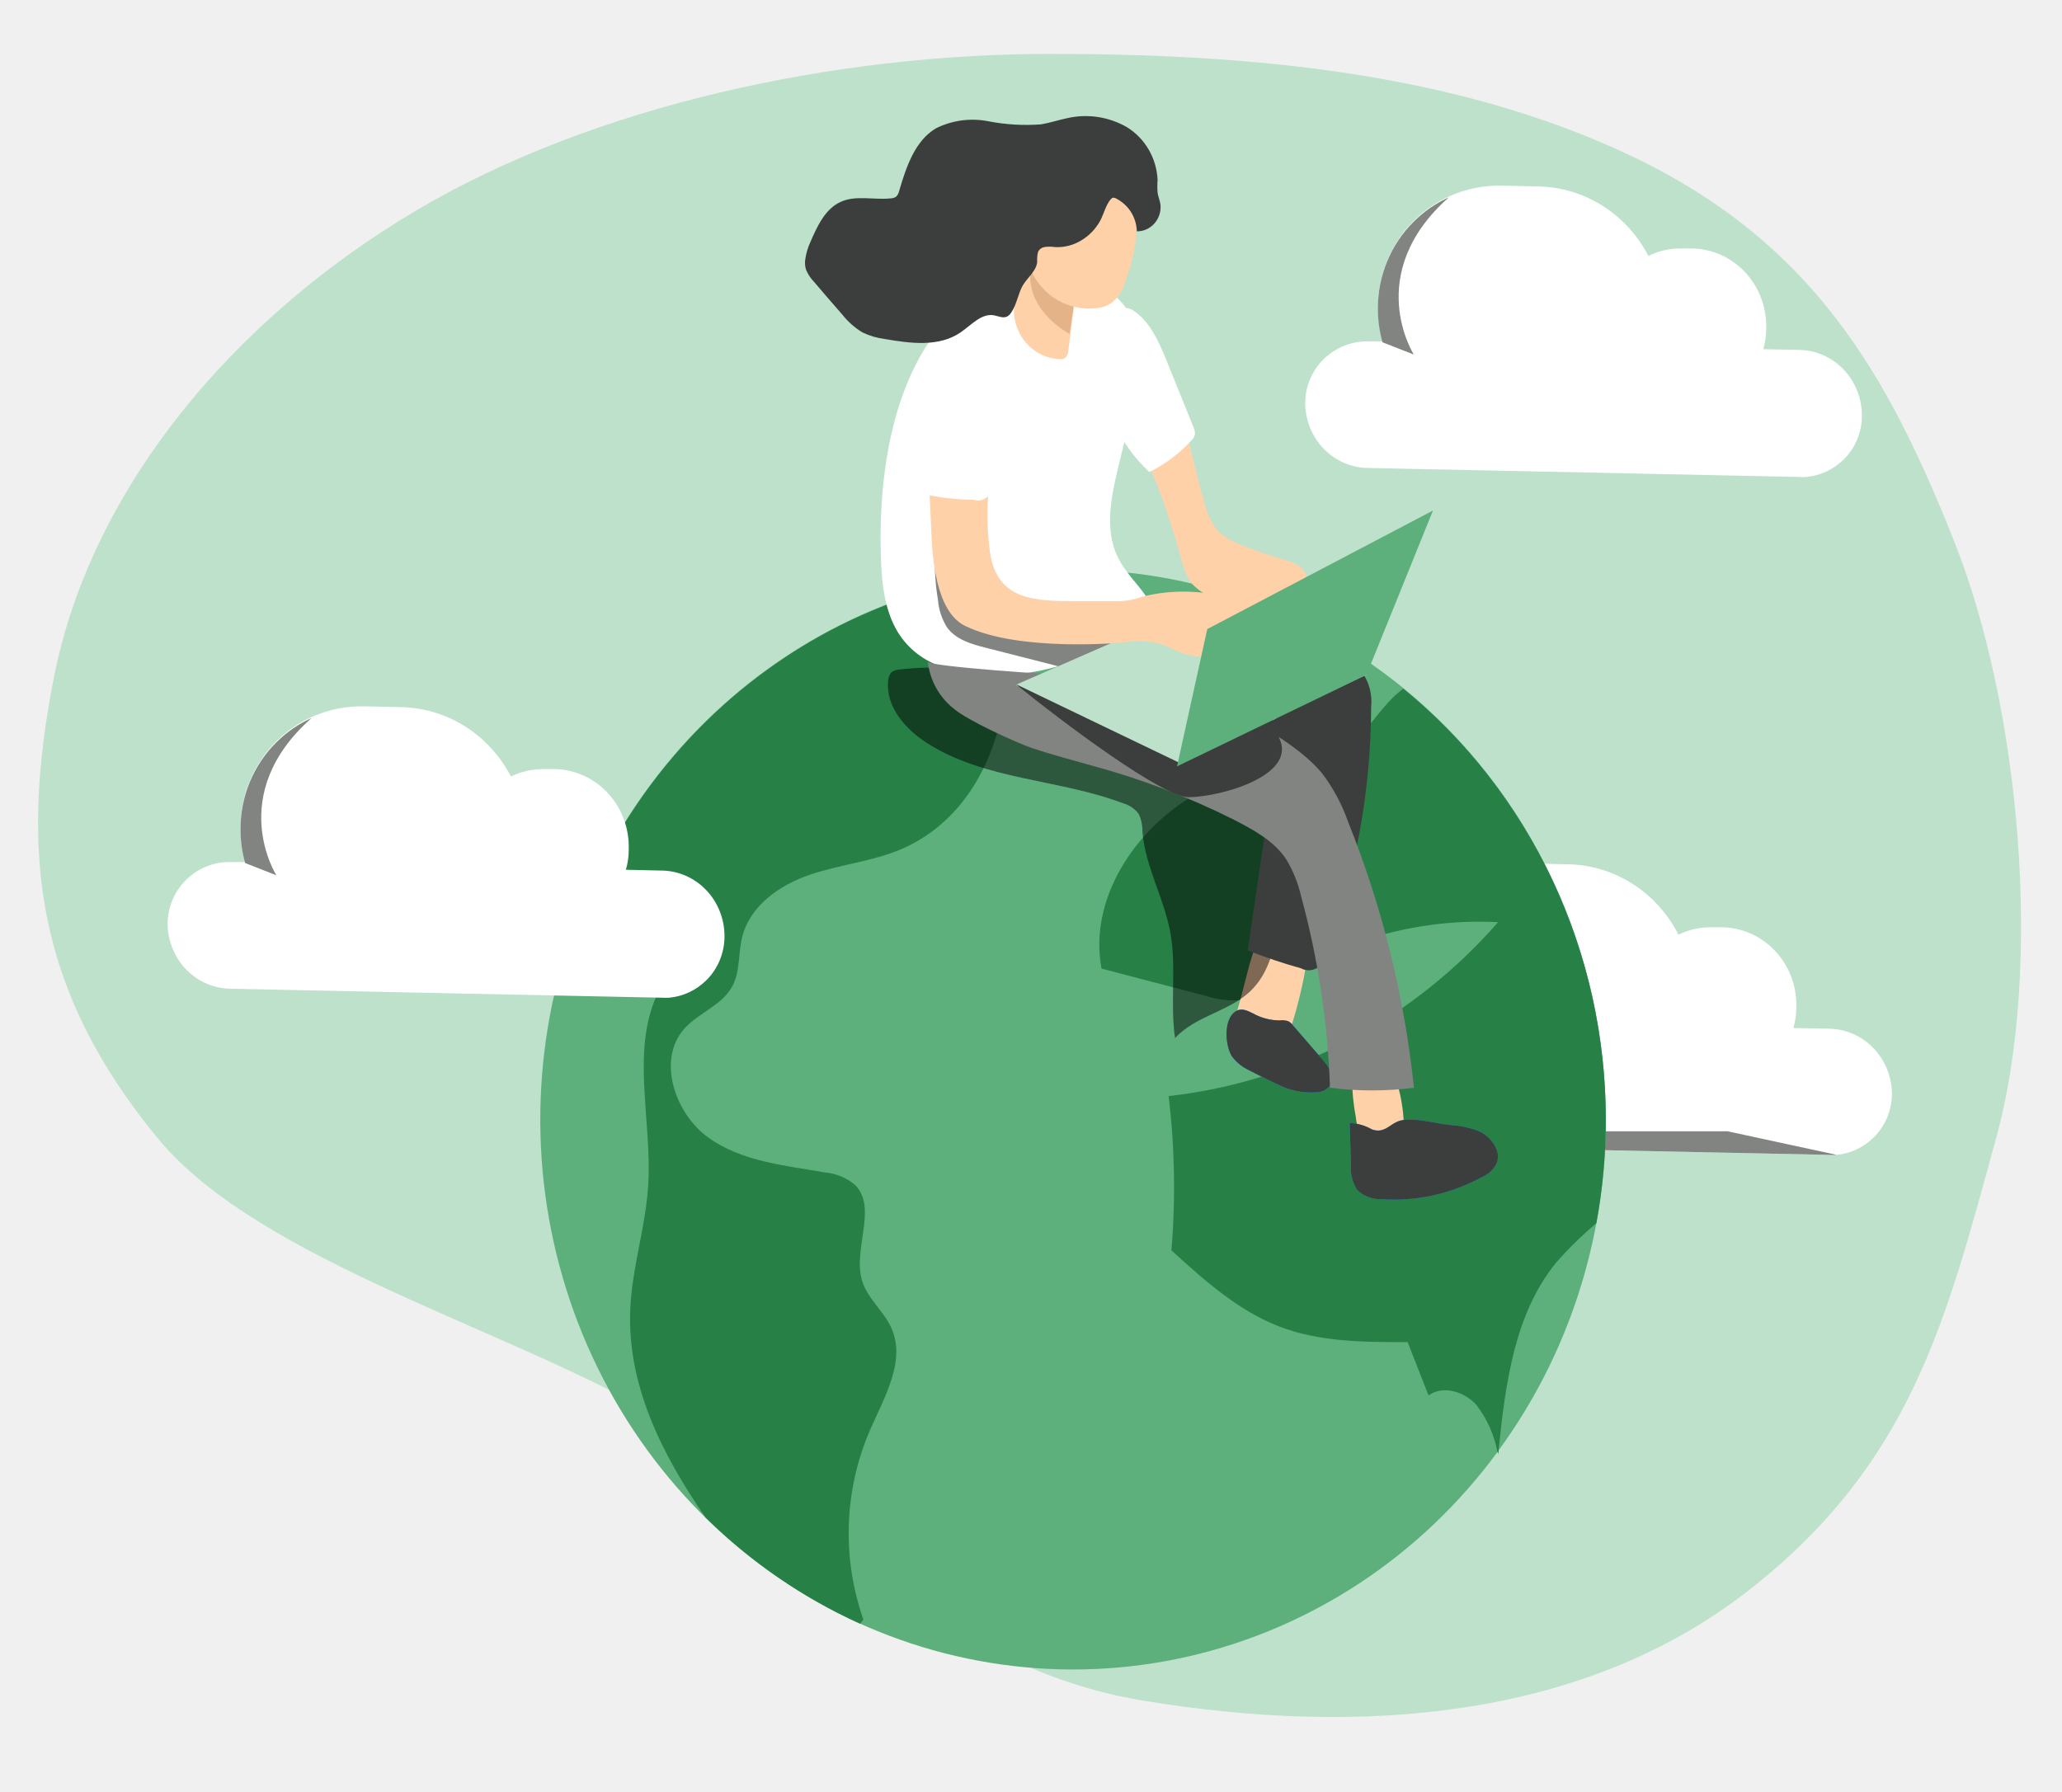
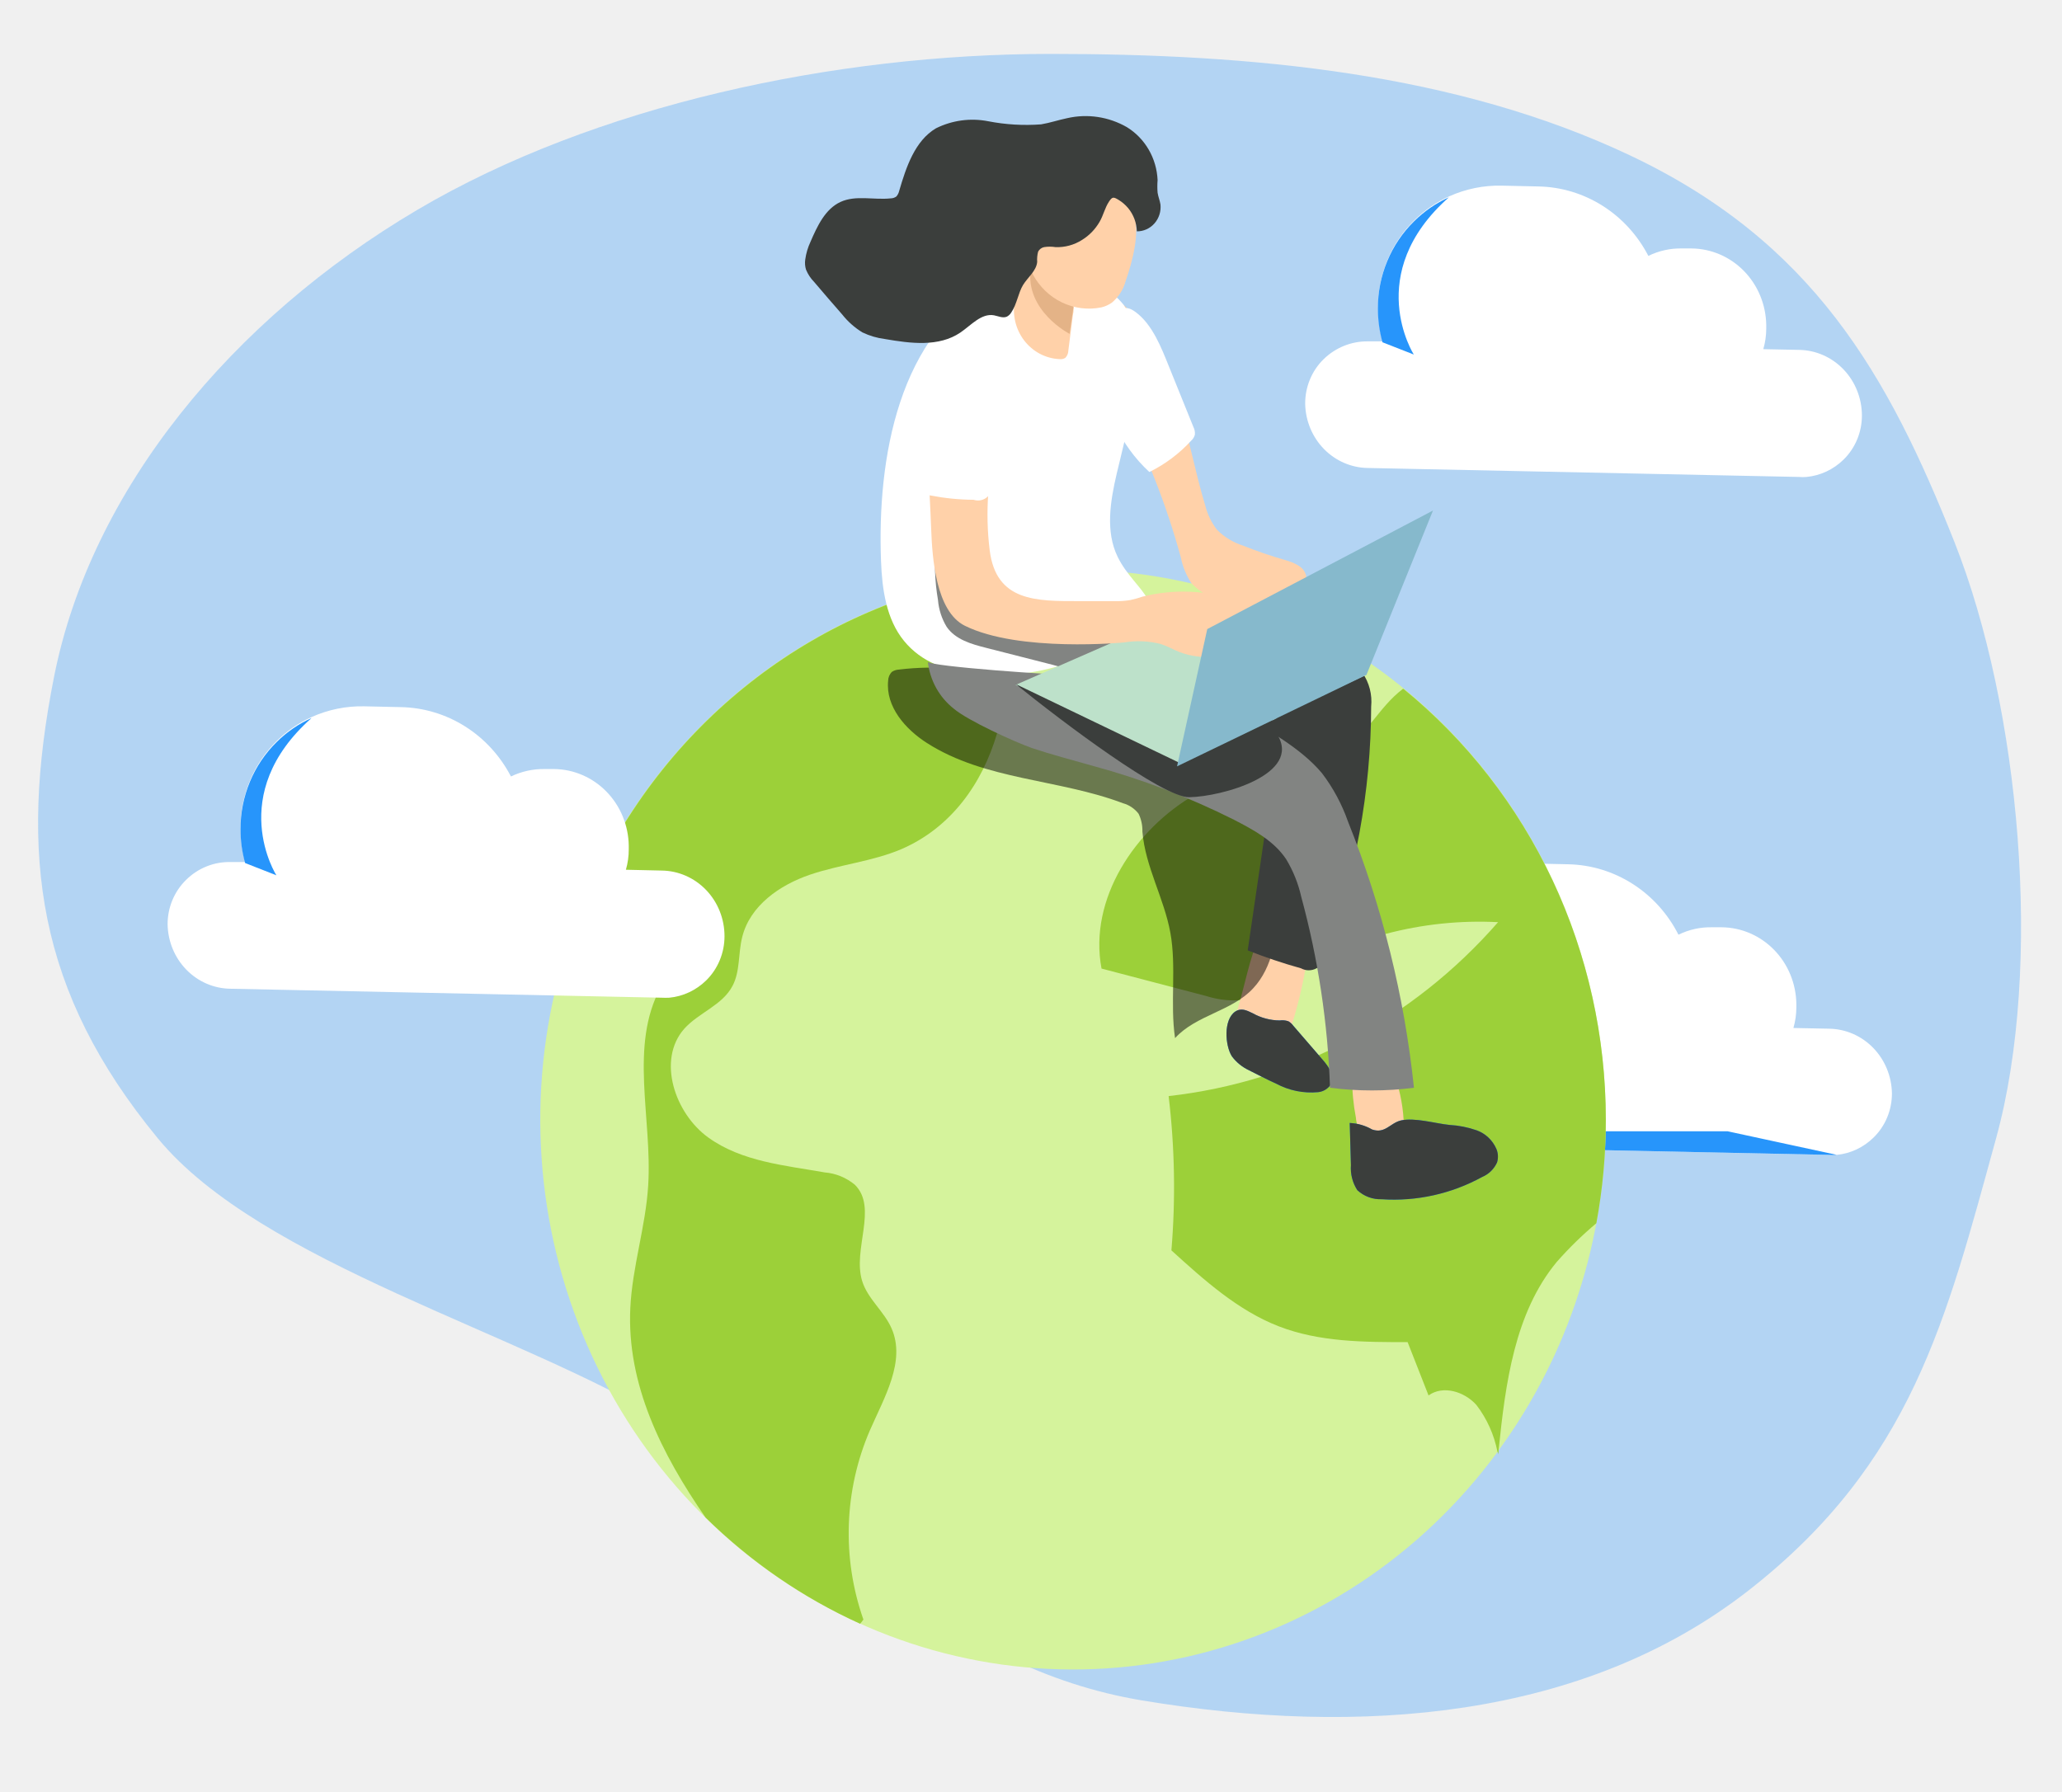
<svg xmlns="http://www.w3.org/2000/svg" width="504" height="438" viewBox="0 0 504 438" fill="none">
-   <path fill-rule="evenodd" clip-rule="evenodd" d="M279.195 415.701C230.973 407.7 202.876 372.268 163.52 347.892C127.905 325.832 63.783 308.888 38.575 278.277C9.083 242.465 4.576 208.99 13.223 165.385C22.277 119.733 56.649 78.095 101.926 51.344C145.422 25.645 204.159 13.193 256.715 13.179C306.047 13.166 355.793 17.82 398.408 37.983C443.051 59.106 461.422 91.435 477.7 132.478C493.751 172.949 499.463 236.223 487.889 278.277C475.692 322.594 467.321 357.561 427.515 388.705C387.117 420.313 332.444 424.537 279.195 415.701Z" fill="#BDE1CA" />
+   <path fill-rule="evenodd" clip-rule="evenodd" d="M279.195 415.701C230.973 407.7 202.876 372.268 163.52 347.892C127.905 325.832 63.783 308.888 38.575 278.277C9.083 242.465 4.576 208.99 13.223 165.385C22.277 119.733 56.649 78.095 101.926 51.344C145.422 25.645 204.159 13.193 256.715 13.179C306.047 13.166 355.793 17.82 398.408 37.983C443.051 59.106 461.422 91.435 477.7 132.478C493.751 172.949 499.463 236.223 487.889 278.277C475.692 322.594 467.321 357.561 427.515 388.705C387.117 420.313 332.444 424.537 279.195 415.701Z" fill="rgba(39, 149, 251, 0.3)" />
  <path d="M462.432 267.294C462.436 269.321 462.037 271.327 461.26 273.188C460.483 275.05 459.343 276.726 457.913 278.115C455.463 280.517 452.302 281.999 448.937 282.32C448.309 282.375 447.677 282.375 447.049 282.32L341.655 280.13C337.614 280.085 333.75 278.414 330.885 275.472C328.02 272.531 326.379 268.552 326.313 264.381C326.306 262.354 326.699 260.347 327.469 258.483C328.239 256.619 329.369 254.936 330.791 253.538C333.717 250.667 337.617 249.094 341.655 249.157H345.241C344.499 246.471 344.121 243.693 344.116 240.9C344.11 236.908 344.894 232.956 346.419 229.288C347.944 225.619 350.178 222.311 352.985 219.565C355.463 217.12 358.335 215.14 361.473 213.717C365.539 211.888 369.94 210.991 374.374 211.088L383.328 211.285C388.899 211.403 394.337 213.062 399.073 216.091C403.81 219.12 407.672 223.406 410.255 228.502C412.837 227.234 415.672 226.611 418.53 226.684H420.843C425.64 226.735 430.229 228.715 433.633 232.205C437.037 235.694 438.988 240.417 439.07 245.368V246.266C439.069 247.973 438.826 249.67 438.349 251.304L447.07 251.479C451.12 251.536 454.989 253.219 457.857 256.171C460.725 259.124 462.366 263.113 462.432 267.294Z" fill="white" />
-   <path d="M448.937 282.321C448.309 282.376 447.677 282.376 447.049 282.321L341.655 280.13C337.614 280.085 333.75 278.414 330.885 275.473C328.02 272.531 326.379 268.552 326.313 264.381C326.306 262.354 326.699 260.348 327.469 258.483C328.239 256.619 329.369 254.936 330.791 253.539C326.547 280.415 353.813 276.56 353.813 276.56H422.286L448.937 282.321Z" fill="#828482" />
+   <path d="M448.937 282.321C448.309 282.376 447.677 282.376 447.049 282.321L341.655 280.13C337.614 280.085 333.75 278.414 330.885 275.473C328.02 272.531 326.379 268.552 326.313 264.381C326.306 262.354 326.699 260.348 327.469 258.483C328.239 256.619 329.369 254.936 330.791 253.539C326.547 280.415 353.813 276.56 353.813 276.56H422.286L448.937 282.321Z" fill="#2795FB " />
  <path d="M352.968 252.399L345.308 249.398C344.566 246.712 344.188 243.933 344.183 241.14C344.177 237.148 344.961 233.197 346.486 229.529C348.011 225.86 350.246 222.552 353.053 219.806C355.53 217.36 358.402 215.381 361.54 213.958C340.343 232.707 352.968 252.399 352.968 252.399Z" fill="url(#paint0_linear)" />
-   <path d="M392.498 273.69C392.534 302.875 383.332 331.272 366.293 354.56L366.017 354.954C347.346 380.357 320.536 398.08 290.374 404.96C260.212 411.84 228.664 407.428 201.363 392.512C174.061 377.595 152.786 353.147 141.335 323.532C129.885 293.917 129.005 261.064 138.854 230.842C148.702 200.619 168.637 174.995 195.099 158.545C221.56 142.095 252.825 135.891 283.308 141.04C313.792 146.19 341.51 162.358 361.511 186.657C381.513 210.956 392.496 241.804 392.498 273.69Z" fill="#5DB07B" />
-   <path d="M220.372 207.562C213.221 210.606 205.328 211.329 197.986 213.826C190.645 216.323 183.282 221.361 181.393 229.159C180.417 233.08 180.926 237.439 179.059 240.987C176.577 245.762 170.763 247.558 167.24 251.501C160.535 259.124 164.949 272.201 173.139 278.093C181.33 283.985 191.79 284.883 201.594 286.613C204.276 286.834 206.833 287.88 208.935 289.614C214.643 295.244 208.32 305.429 210.739 313.183C212.097 317.564 216.107 320.565 217.932 324.77C221.433 332.787 216.128 341.636 212.627 349.653C206.312 364.279 205.742 380.863 211.036 395.915C210.792 396.278 210.522 396.622 210.23 396.944C196.265 390.619 183.477 381.827 172.439 370.966C161.681 355.392 153.172 338.417 154.063 319.754C154.551 309.635 157.819 299.865 158.434 289.789C159.453 273.427 153.724 255.663 161.49 241.381C165.734 233.474 174.009 224.8 169.383 217.134C161.214 218.36 152.408 218.557 144.918 215.622C154.109 195.857 167.842 178.71 184.921 165.677C201.999 152.643 221.906 144.117 242.907 140.842C250.97 164.63 244.562 197.048 220.372 207.562Z" fill="#278147" />
-   <path d="M392.498 273.69C392.507 282.194 391.733 290.68 390.185 299.033C386.726 301.937 383.484 305.108 380.488 308.517C370.197 320.959 367.969 338.219 366.293 354.516C366.293 354.866 366.293 355.217 366.187 355.545C366.187 355.326 366.187 355.129 366.017 354.91C365.198 350.725 363.431 346.799 360.861 343.454C357.933 340.191 352.734 338.57 349.169 341.132C347.472 336.752 345.767 332.407 344.056 328.1C333.446 328.1 322.497 328.1 312.524 324.223C302.551 320.346 294.297 312.92 286.319 305.67C287.366 293.107 287.139 280.465 285.64 267.951C316.632 264.479 345.299 249.343 366.166 225.435C347.504 224.475 329.001 229.403 313.118 239.563C309.723 241.754 306.286 244.207 302.318 244.557C299.804 244.622 297.296 244.267 294.891 243.506L269.238 236.781C266.034 219.74 277.471 202.633 292.175 194.2C303.209 187.892 316.598 189.118 327.187 183.598C334.443 179.831 336.565 173.238 342.91 168.397H343.037C358.449 180.952 370.906 196.948 379.472 215.184C388.039 233.42 392.492 253.423 392.498 273.69Z" fill="#278147" />
+   <path d="M392.498 273.69C392.534 302.875 383.332 331.272 366.293 354.56L366.017 354.954C347.346 380.357 320.536 398.08 290.374 404.96C260.212 411.84 228.664 407.428 201.363 392.512C174.061 377.595 152.786 353.147 141.335 323.532C129.885 293.917 129.005 261.064 138.854 230.842C148.702 200.619 168.637 174.995 195.099 158.545C221.56 142.095 252.825 135.891 283.308 141.04C313.792 146.19 341.51 162.358 361.511 186.657C381.513 210.956 392.496 241.804 392.498 273.69Z" fill="#D5F39C" />
+   <path d="M220.372 207.562C213.221 210.606 205.328 211.329 197.986 213.826C190.645 216.323 183.282 221.361 181.393 229.159C180.417 233.08 180.926 237.439 179.059 240.987C176.577 245.762 170.763 247.558 167.24 251.501C160.535 259.124 164.949 272.201 173.139 278.093C181.33 283.985 191.79 284.883 201.594 286.613C204.276 286.834 206.833 287.88 208.935 289.614C214.643 295.244 208.32 305.429 210.739 313.183C212.097 317.564 216.107 320.565 217.932 324.77C221.433 332.787 216.128 341.636 212.627 349.653C206.312 364.279 205.742 380.863 211.036 395.915C210.792 396.278 210.522 396.622 210.23 396.944C196.265 390.619 183.477 381.827 172.439 370.966C161.681 355.392 153.172 338.417 154.063 319.754C154.551 309.635 157.819 299.865 158.434 289.789C159.453 273.427 153.724 255.663 161.49 241.381C165.734 233.474 174.009 224.8 169.383 217.134C161.214 218.36 152.408 218.557 144.918 215.622C154.109 195.857 167.842 178.71 184.921 165.677C201.999 152.643 221.906 144.117 242.907 140.842C250.97 164.63 244.562 197.048 220.372 207.562Z" fill="#9CD039" />
+   <path d="M392.498 273.69C392.507 282.194 391.733 290.68 390.185 299.033C386.726 301.937 383.484 305.108 380.488 308.517C370.197 320.959 367.969 338.219 366.293 354.516C366.293 354.866 366.293 355.217 366.187 355.545C366.187 355.326 366.187 355.129 366.017 354.91C365.198 350.725 363.431 346.799 360.861 343.454C357.933 340.191 352.734 338.57 349.169 341.132C347.472 336.752 345.767 332.407 344.056 328.1C333.446 328.1 322.497 328.1 312.524 324.223C302.551 320.346 294.297 312.92 286.319 305.67C287.366 293.107 287.139 280.465 285.64 267.951C316.632 264.479 345.299 249.343 366.166 225.435C347.504 224.475 329.001 229.403 313.118 239.563C309.723 241.754 306.286 244.207 302.318 244.557C299.804 244.622 297.296 244.267 294.891 243.506L269.238 236.781C266.034 219.74 277.471 202.633 292.175 194.2C303.209 187.892 316.598 189.118 327.187 183.598C334.443 179.831 336.565 173.238 342.91 168.397H343.037C358.449 180.952 370.906 196.948 379.472 215.184C388.039 233.42 392.492 253.423 392.498 273.69Z" fill="#9CD039 " />
  <path d="M302.574 246.463C301.81 249.048 301.089 252.07 302.574 254.239C303.304 255.166 304.265 255.87 305.354 256.276C306.621 256.9 308.031 257.151 309.428 257.001C310.825 256.85 312.154 256.303 313.269 255.422C314.433 254.106 315.258 252.509 315.666 250.778C317.65 244.493 319.071 238.034 319.91 231.481C320.07 230.878 320.07 230.243 319.91 229.641C319.579 229.009 319.047 228.514 318.404 228.239C315.03 226.377 309.746 224.887 307.794 229.005C305.396 234.306 304.272 240.855 302.574 246.463Z" fill="#FFD1A9" />
  <path d="M312.781 249.464C313.494 249.363 314.219 249.43 314.903 249.661C315.369 249.927 315.774 250.293 316.091 250.734L323.412 259.211C324.834 260.854 326.319 263.11 325.322 265.059C324.97 265.602 324.506 266.056 323.963 266.39C323.419 266.723 322.811 266.927 322.181 266.987C318.636 267.322 315.071 266.6 311.911 264.906C309.662 263.898 307.434 262.716 305.249 261.62C303.625 260.859 302.205 259.702 301.111 258.247C299.435 255.619 298.989 249.31 301.917 247.295C303.424 246.309 304.739 247.01 306.161 247.689C308.193 248.832 310.467 249.442 312.781 249.464Z" fill="#2795FB" />
  <path d="M343.144 275.332C343.201 275.82 343.151 276.314 342.996 276.778C342.743 277.228 342.376 277.599 341.935 277.851C340.543 278.841 338.912 279.409 337.224 279.494C336.381 279.527 335.543 279.358 334.773 279.001C334.004 278.644 333.325 278.108 332.79 277.435C332.009 276.16 331.535 274.71 331.41 273.208C330.789 269.976 330.483 266.689 330.498 263.395C330.461 263.201 330.465 263.001 330.51 262.81C330.556 262.618 330.641 262.439 330.76 262.285C330.879 262.13 331.029 262.005 331.2 261.916C331.371 261.828 331.559 261.779 331.75 261.774C334.381 261.204 339.622 259.78 340.959 263.11C342.321 267.036 343.059 271.163 343.144 275.332Z" fill="#FFD1A9" />
  <path d="M354.285 275.004C356.546 275.13 358.78 275.573 360.926 276.319C361.993 276.7 362.973 277.302 363.805 278.09C364.637 278.877 365.304 279.833 365.764 280.897C366.193 281.938 366.246 283.104 365.913 284.182C365.18 285.782 363.893 287.04 362.306 287.709C354.764 291.846 346.256 293.734 337.734 293.163C335.548 293.254 333.411 292.469 331.772 290.972C330.588 289.164 330.035 286.993 330.202 284.817L329.905 274.522C331.825 274.611 333.699 275.158 335.379 276.121C338.519 277.217 339.75 274.588 342.339 273.931C345.713 273.121 350.848 274.654 354.285 275.004Z" fill="#2795FB" />
  <path d="M312.781 249.464C313.494 249.363 314.219 249.43 314.903 249.661C315.369 249.927 315.774 250.293 316.091 250.734L323.412 259.211C324.834 260.854 326.319 263.11 325.322 265.059C324.97 265.602 324.506 266.056 323.963 266.39C323.419 266.723 322.811 266.927 322.181 266.987C318.636 267.322 315.071 266.6 311.911 264.906C309.662 263.898 307.434 262.716 305.249 261.62C303.625 260.859 302.205 259.702 301.111 258.247C299.435 255.619 298.989 249.31 301.917 247.295C303.424 246.309 304.739 247.01 306.161 247.689C308.193 248.832 310.467 249.442 312.781 249.464Z" fill="#3B3E3C" />
  <path d="M354.285 275.004C356.546 275.13 358.78 275.573 360.926 276.319C361.993 276.7 362.973 277.302 363.805 278.09C364.637 278.877 365.304 279.833 365.764 280.897C366.193 281.938 366.246 283.104 365.913 284.182C365.18 285.782 363.893 287.04 362.306 287.709C354.764 291.846 346.256 293.734 337.734 293.163C335.548 293.254 333.411 292.469 331.772 290.972C330.588 289.164 330.035 286.993 330.202 284.817L329.905 274.522C331.825 274.611 333.699 275.158 335.379 276.121C338.519 277.217 339.75 274.588 342.339 273.931C345.713 273.121 350.848 274.654 354.285 275.004Z" fill="#3B3E3C" />
  <path d="M233.399 163.468C228.834 163.059 224.241 163.133 219.691 163.687C219.096 163.719 218.519 163.907 218.015 164.235C217.725 164.517 217.493 164.856 217.333 165.232C217.172 165.608 217.087 166.014 217.081 166.425C216.445 172.777 221.325 178.297 226.587 181.649C240.825 190.761 258.776 190.41 274.499 196.368C276 196.778 277.332 197.677 278.298 198.931C278.953 200.29 279.274 201.794 279.231 203.312C279.932 211.876 284.536 219.586 286.064 228.02C287.592 236.453 285.958 245.28 287.21 253.779C292.366 248.106 301.15 247.208 306.307 241.6C311.144 236.431 312.099 228.72 312.821 221.58L314.773 201.998C315.135 200.585 314.985 199.085 314.352 197.779C313.72 196.473 312.647 195.449 311.335 194.901C288.122 179.414 260.919 165.921 233.399 163.468Z" fill="url(#paint1_linear)" fill-opacity="0.5" />
  <path d="M327.27 161.497C329.415 161.942 331.403 162.979 333.021 164.498C334.68 166.883 335.435 169.813 335.143 172.734C335.092 193.518 331.286 214.11 323.918 233.452C323.849 234.132 323.619 234.784 323.249 235.351C322.879 235.918 322.381 236.383 321.796 236.705C321.212 237.027 320.561 237.197 319.898 237.199C319.236 237.2 318.584 237.035 317.998 236.716C313.585 235.487 309.237 234.024 304.969 232.335L310.741 192.908C311.016 191.814 310.957 190.658 310.571 189.6C310.145 188.85 309.548 188.218 308.831 187.76C302.248 182.817 295.295 178.423 288.037 174.618C282.244 171.595 275.602 168.047 274.032 161.651C273.707 160.558 273.641 159.4 273.84 158.275C274.039 157.151 274.498 156.092 275.178 155.189C276.096 154.258 277.176 153.515 278.361 152.999C282.202 151.049 287.039 148.618 291.453 149.012C294.996 149.385 296.355 151.487 299.304 153.043C307.494 157.248 318.38 158.825 327.27 161.497Z" fill="#3B3E3C" />
  <path d="M287.849 98.786C290.692 106.869 292.093 115.433 294.596 123.603C295.145 125.769 296.128 127.791 297.482 129.539C299.282 131.322 301.463 132.642 303.848 133.394C307.172 134.723 310.553 135.884 313.99 136.877C316.282 137.512 319.019 138.608 319.274 141.017C319.328 141.821 319.166 142.624 318.807 143.339C317.92 144.971 316.644 146.341 315.098 147.319C313.553 148.296 311.791 148.849 309.98 148.924C306.365 149.024 302.765 148.415 299.371 147.128C296.28 146.482 293.444 144.904 291.223 142.594C289.96 140.673 289.073 138.515 288.613 136.242C285.13 123.482 280.299 111.156 274.205 99.487C272.382 96.405 270.956 93.092 269.961 89.63C268.561 83.585 268.54 69.259 274.587 74.516C279.467 78.766 285.706 92.784 287.849 98.786Z" fill="#FFD1A9" />
  <path d="M264.698 160.731C268.275 159.3 271.756 157.624 275.117 155.715C287.848 148.443 277.43 144.872 273.186 136.133C270.151 129.934 271.382 122.508 272.952 115.784C275.732 103.956 279.445 91.689 276.772 79.883C276.438 77.967 275.714 76.145 274.65 74.538C273.871 73.541 272.973 72.651 271.976 71.888C269.289 69.491 266.195 67.627 262.852 66.39C256.487 64.2 249.272 65.799 243.225 68.931C219.46 81.241 214.388 112.323 215.343 137.184C215.598 144.084 216.638 151.378 220.945 156.657C225.252 161.936 231.342 163.951 237.581 164.739C246.801 165.712 256.113 164.336 264.698 160.731Z" fill="white" />
  <path d="M229.264 146.668C229.455 149.002 230.183 151.254 231.386 153.239C233.508 156.328 237.412 157.467 240.998 158.365L257.145 162.483C259.113 163.099 261.158 163.416 263.214 163.425C267.627 163.206 271.426 160.293 274.927 157.489C275.821 156.857 276.598 156.063 277.218 155.145C268.306 154.269 259.416 153.349 250.546 152.013C245.326 151.224 239.81 150.129 235.969 146.427C233.985 144.404 232.475 141.939 231.555 139.221C230.919 137.534 230.622 133.241 228.776 132.869C228.311 137.469 228.475 142.115 229.264 146.668Z" fill="#828482" />
  <path d="M261.133 85.643C261.131 86.334 260.864 86.996 260.39 87.483C259.949 87.751 259.434 87.859 258.926 87.79C257.263 87.709 255.637 87.262 254.155 86.478C252.674 85.694 251.373 84.591 250.34 83.244C249.306 81.897 248.564 80.337 248.164 78.668C247.764 77.001 247.715 75.263 248.02 73.574C248.402 71.384 249.314 69.5 249.887 67.441C251.012 63.323 250.821 58.679 253.346 55.284C255.532 60.448 258.026 65.466 260.815 70.31C261.527 71.274 262.023 72.389 262.265 73.575C262.508 74.761 262.49 75.988 262.215 77.166L261.133 85.643Z" fill="#FFD1A9" />
  <path d="M262.383 75.042L261.429 81.613C261.429 81.613 250.501 76.028 251.923 65.667C253.344 55.306 262.383 75.042 262.383 75.042Z" fill="#E4B387" />
  <path d="M275.156 68.646C274.595 70.751 273.407 72.621 271.761 73.99C270.975 74.54 270.097 74.934 269.172 75.151C265.923 75.802 262.557 75.375 259.558 73.931C256.558 72.487 254.078 70.1 252.473 67.112C250.959 64.086 250.096 60.758 249.943 57.356C249.789 53.954 250.348 50.558 251.581 47.399C252.591 43.934 254.877 41.017 257.947 39.272C259.626 38.589 261.442 38.345 263.234 38.563C265.026 38.781 266.738 39.454 268.217 40.521C272.236 43.418 275.343 47.47 277.15 52.174C278.699 56.971 276.747 64.068 275.156 68.646Z" fill="#FFD1A9" />
  <path d="M323.132 189.03C325.851 192.605 328 196.606 329.497 200.88C337.842 221.655 343.266 243.554 345.602 265.914C338.789 266.79 331.897 266.79 325.084 265.914C324.55 250.129 322.193 234.466 318.06 219.258C317.33 215.985 316.075 212.861 314.347 210.014C311.313 205.48 306.326 202.852 301.616 200.399C290.593 194.869 279.073 190.468 267.22 187.256C262.212 185.832 257.162 184.518 252.239 182.875C248.102 181.43 236.495 176.129 233.143 173.259C231.386 171.884 229.916 170.157 228.822 168.181C227.728 166.205 227.032 164.021 226.777 161.76C226.777 162.899 259.114 165.177 261.427 164.914C269.215 164.06 278.402 159.46 286.084 162.724C292.088 165.264 297.584 170.565 303.059 174.223C309.7 178.516 317.806 182.678 323.132 189.03Z" fill="#828482" />
  <path d="M287.697 187.344L248.23 167.433L294.509 147.172L333.997 164.98L287.697 187.344Z" fill="#BDE1CA" />
  <path d="M290.668 194.889C284.211 194.991 259.666 176.473 248.201 167.202L288.184 186.429L333.258 165.279C334.748 168.971 334.872 171.945 334.748 172.97C336.536 180.763 328.374 181.857 324.069 181.43C318.027 177.542 307.182 171.714 312.149 179.507C318.358 189.249 298.739 194.761 290.668 194.889Z" fill="#3B3E3C" />
  <path d="M227.584 93.857C227.584 94.624 227.393 95.368 227.308 96.047C226.141 107.262 227.202 118.258 227.605 129.407C227.86 136.307 228.73 149.449 235.838 152.976C249.121 159.547 274.753 157.05 274.753 157.05C277.725 156.558 280.763 156.685 283.687 157.422C285.278 157.926 286.742 158.781 288.291 159.394C293.893 161.584 300.152 160.489 306.051 159.394C307.068 159.269 308.049 158.934 308.937 158.408C309.966 157.464 310.595 156.14 310.686 154.722C310.777 153.304 310.324 151.906 309.425 150.829C307.51 148.752 305.02 147.337 302.296 146.777C294.846 144.267 286.867 143.948 279.252 145.857C278.279 146.196 277.287 146.473 276.281 146.689C275.103 146.887 273.91 146.975 272.716 146.952H263.677C253.28 146.952 243.477 147.084 241.907 134.533C241.327 129.884 241.213 125.187 241.567 120.514C242.183 112.081 244.326 103.714 243.88 95.281C243.853 92.606 243.205 89.977 241.992 87.614C241.376 86.441 240.48 85.45 239.387 84.737C238.295 84.024 237.044 83.612 235.753 83.54C234.417 83.643 233.129 84.1 232.013 84.868C230.898 85.635 229.994 86.687 229.388 87.921C228.448 89.773 227.837 91.783 227.584 93.857Z" fill="#FFD1A9" />
-   <path d="M350.25 124.808L295.081 153.787L287.697 187.344L333.997 164.98L350.25 124.808Z" fill="#5DB07B" />
+   <path d="M350.25 124.808L295.081 153.787L287.697 187.344L333.997 164.98L350.25 124.808Z" fill="#86B9CC" />
  <path d="M277.871 56.554C277.811 54.469 277.062 52.468 275.75 50.881C275.083 50.083 274.295 49.402 273.415 48.866C272.185 48.121 271.888 48.056 271.081 49.26C270.042 50.816 269.702 52.633 268.747 54.254C267.702 56.052 266.245 57.557 264.504 58.635C262.546 59.889 260.27 60.507 257.968 60.41C257.054 60.267 256.124 60.267 255.21 60.41C254.903 60.469 254.612 60.599 254.359 60.788C254.106 60.977 253.896 61.222 253.746 61.505C253.527 62.324 253.448 63.176 253.512 64.024C253.321 66.214 251.221 67.769 250.054 69.675C248.886 71.581 248.547 74.406 247.147 76.443C246.887 76.852 246.528 77.184 246.107 77.407C245.11 77.845 243.985 77.276 242.945 77.079C239.868 76.531 237.386 79.488 234.755 81.284C229.471 84.876 222.554 83.956 216.316 82.883C214.406 82.645 212.544 82.098 210.799 81.262C208.914 80.114 207.24 78.631 205.855 76.881C203.542 74.253 201.25 71.581 198.98 68.908C198.136 68.053 197.465 67.033 197.006 65.907C196.764 65.123 196.698 64.291 196.815 63.476C197.022 61.955 197.459 60.477 198.11 59.095C199.765 55.262 201.696 51.1 205.43 49.37C209.165 47.639 213.578 48.932 217.695 48.494C218.196 48.492 218.685 48.332 219.095 48.034C219.423 47.652 219.656 47.193 219.774 46.697C221.493 40.805 223.636 34.409 228.771 31.365C232.728 29.403 237.188 28.796 241.502 29.634C245.774 30.467 250.132 30.725 254.467 30.401C256.589 30.05 258.711 29.328 260.833 28.89C265.795 27.751 270.989 28.531 275.431 31.08C277.624 32.427 279.458 34.315 280.769 36.574C282.08 38.834 282.827 41.394 282.943 44.025C282.858 45.053 282.858 46.086 282.943 47.114C283.091 48.078 283.494 49.019 283.643 49.983C283.73 50.816 283.645 51.659 283.394 52.456C283.143 53.252 282.731 53.985 282.186 54.606C281.641 55.227 280.974 55.721 280.231 56.057C279.487 56.393 278.683 56.562 277.871 56.554Z" fill="#3B3E3C" />
  <path d="M225.654 100.078C225 106.277 224.929 112.527 225.442 118.74C225.416 119.28 225.549 119.814 225.824 120.274C226.275 120.783 226.897 121.097 227.563 121.15C231 121.81 234.486 122.155 237.982 122.179C238.472 122.341 238.991 122.389 239.502 122.32C240.012 122.251 240.502 122.067 240.936 121.781C241.369 121.494 241.736 121.112 242.011 120.662C242.285 120.213 242.46 119.706 242.523 119.178C244.432 110.943 246.321 102.707 247.764 94.361C248.337 91.01 248.74 87.242 246.788 84.526C243.966 80.584 236.348 80.145 232.677 83.015C228.242 86.541 226.354 94.777 225.654 100.078Z" fill="white" />
  <path d="M285.705 89.565L291.71 104.416C292.007 104.993 292.125 105.65 292.049 106.299C291.897 106.832 291.603 107.31 291.201 107.679C288.267 110.881 284.785 113.495 280.931 115.39C277.377 112.112 274.491 108.135 272.443 103.693C270.449 98.414 270.894 92.544 271.488 86.914C271.849 83.344 271.722 71.866 277.599 76.313C281.695 79.357 283.859 84.987 285.705 89.565Z" fill="white" />
  <path d="M177.086 228.874C177.088 230.898 176.69 232.902 175.916 234.763C175.143 236.623 174.01 238.301 172.587 239.695C170.135 242.093 166.975 243.574 163.612 243.9C162.983 243.933 162.352 243.933 161.723 243.9L56.329 241.71C52.283 241.665 48.414 239.991 45.544 237.046C42.675 234.1 41.033 230.115 40.967 225.939C40.965 223.914 41.363 221.911 42.136 220.05C42.91 218.19 44.042 216.512 45.465 215.118C46.908 213.686 48.61 212.562 50.474 211.81C52.339 211.059 54.328 210.694 56.329 210.737H59.915C59.163 208.046 58.785 205.259 58.791 202.458C58.783 198.465 59.566 194.514 61.092 190.845C62.617 187.176 64.852 183.868 67.66 181.123C70.134 178.679 73.008 176.707 76.148 175.297C80.213 173.466 84.615 172.569 89.049 172.668L98.003 172.865C103.539 172.972 108.948 174.598 113.673 177.578C118.398 180.558 122.269 184.783 124.887 189.819C127.476 188.572 130.306 187.95 133.163 188.001H135.476C140.271 188.063 144.854 190.051 148.253 193.543C151.652 197.035 153.599 201.757 153.681 206.707V207.605C153.69 209.304 153.454 210.994 152.981 212.621L161.702 212.818C165.799 212.859 169.715 214.569 172.597 217.576C175.478 220.583 177.092 224.644 177.086 228.874Z" fill="white" />
  <path d="M163.612 243.901C162.983 243.934 162.352 243.934 161.723 243.901L56.329 241.71C52.283 241.665 48.414 239.992 45.544 237.046C42.675 234.101 41.033 230.116 40.967 225.939C40.965 223.915 41.363 221.911 42.136 220.051C42.91 218.19 44.042 216.512 45.465 215.119C41.328 241.973 68.488 238.14 68.488 238.14H136.961L163.612 243.901Z" fill="url(#paint2_linear)" />
-   <path d="M67.552 213.979L59.913 210.978C59.161 208.287 58.782 205.5 58.788 202.699C58.781 198.706 59.564 194.755 61.089 191.086C62.614 187.417 64.85 184.109 67.658 181.364C70.132 178.92 73.005 176.948 76.145 175.538C54.99 194.287 67.552 213.979 67.552 213.979Z" fill="#828482" />
+   <path d="M67.552 213.979L59.913 210.978C59.161 208.287 58.782 205.5 58.788 202.699C58.781 198.706 59.564 194.755 61.089 191.086C62.614 187.417 64.85 184.109 67.658 181.364C70.132 178.92 73.005 176.948 76.145 175.538C54.99 194.287 67.552 213.979 67.552 213.979Z" fill="#2795FB " />
  <path d="M455.094 101.568C455.096 103.594 454.696 105.6 453.918 107.461C453.141 109.321 452.003 110.998 450.574 112.388C448.114 114.787 444.947 116.267 441.578 116.594C440.949 116.649 440.317 116.649 439.689 116.594L334.316 114.403C330.305 114.348 326.47 112.69 323.617 109.778C320.765 106.866 319.116 102.926 319.017 98.786C318.995 96.741 319.382 94.713 320.152 92.829C320.922 90.945 322.06 89.244 323.495 87.834C326.43 84.963 330.337 83.391 334.38 83.453H337.945C337.203 80.767 336.825 77.988 336.82 75.195C336.814 71.203 337.598 67.252 339.123 63.583C340.648 59.915 342.883 56.606 345.69 53.861C348.164 51.412 351.037 49.432 354.177 48.012C358.242 46.179 362.644 45.282 367.078 45.384L376.033 45.581C381.569 45.686 386.977 47.315 391.699 50.3C396.422 53.284 400.287 57.515 402.896 62.556C405.479 61.291 408.313 60.669 411.171 60.739H413.484C418.281 60.789 422.869 62.77 426.273 66.259C429.677 69.749 431.628 74.471 431.711 79.423V80.321C431.709 82.027 431.466 83.725 430.989 85.359L439.71 85.534C443.8 85.586 447.707 87.296 450.585 90.296C453.464 93.296 455.083 97.345 455.094 101.568Z" fill="white" />
  <path d="M441.599 116.595C440.97 116.65 440.339 116.65 439.71 116.595L334.338 114.404C330.322 114.354 326.482 112.699 323.625 109.786C320.768 106.874 319.116 102.931 319.017 98.787C318.995 96.742 319.382 94.714 320.152 92.829C320.922 90.945 322.06 89.245 323.495 87.835C319.251 114.711 346.517 110.856 346.517 110.856H414.99L441.599 116.595Z" fill="url(#paint3_linear)" />
-   <path d="M345.566 86.673L337.906 83.672C337.165 80.986 336.786 78.207 336.782 75.414C336.776 71.422 337.559 67.471 339.085 63.803C340.61 60.134 342.844 56.826 345.651 54.08C348.126 51.631 350.999 49.651 354.139 48.231C333.005 66.981 345.566 86.673 345.566 86.673Z" fill="#828482" />
+   <path d="M345.566 86.673L337.906 83.672C337.165 80.986 336.786 78.207 336.782 75.414C336.776 71.422 337.559 67.471 339.085 63.803C340.61 60.134 342.844 56.826 345.651 54.08C348.126 51.631 350.999 49.651 354.139 48.231C333.005 66.981 345.566 86.673 345.566 86.673Z" fill="#2795FB " />
  <path d="M255.358 60.454C255.051 60.514 254.761 60.643 254.508 60.832C254.254 61.022 254.045 61.266 253.894 61.549C253.675 62.368 253.596 63.221 253.661 64.068C253.47 66.258 251.369 67.813 250.202 69.719C249.035 71.625 248.695 74.45 247.295 76.487C247.035 76.896 246.677 77.228 246.255 77.451C245.258 77.889 244.133 77.32 243.094 77.123C240.017 76.575 237.534 79.532 234.903 81.328C229.62 84.921 222.702 84.001 216.464 82.927C214.501 82.691 212.588 82.129 210.799 81.263C208.914 80.114 207.24 78.631 205.855 76.882C203.542 74.253 201.25 71.581 198.98 68.909C198.136 68.053 197.465 67.033 197.006 65.908C196.764 65.123 196.698 64.291 196.815 63.476C197.805 62.86 198.833 62.311 199.892 61.834C203.145 60.032 206.947 59.6 210.502 60.629C213.345 61.768 215.361 64.374 217.801 66.236C221.204 68.696 225.343 69.826 229.479 69.425C233.615 69.024 237.478 67.117 240.378 64.046C241.447 62.592 242.703 61.295 244.112 60.191C246.637 58.767 251.772 58.986 255.358 60.454Z" fill="url(#paint4_linear)" />
  <defs>
    <linearGradient id="paint0_linear" x1="3145.26" y1="6005.96" x2="4179.22" y2="5788.74" gradientUnits="userSpaceOnUse">
      <stop offset="0.01" />
      <stop offset="0.13" stop-opacity="0.69" />
      <stop offset="0.25" stop-opacity="0.32" />
      <stop offset="1" stop-opacity="0" />
    </linearGradient>
    <linearGradient id="paint1_linear" x1="-91702.3" y1="7994.86" x2="-97944.2" y2="17350.1" gradientUnits="userSpaceOnUse">
      <stop offset="0.01" />
      <stop offset="0.13" stop-opacity="0.69" />
      <stop offset="0.25" stop-opacity="0.32" />
      <stop offset="1" stop-opacity="0" />
    </linearGradient>
    <linearGradient id="paint2_linear" x1="8859.14" y1="4955.29" x2="8828.25" y2="3264.23" gradientUnits="userSpaceOnUse">
      <stop offset="0.01" />
      <stop offset="0.13" stop-opacity="0.69" />
      <stop offset="0.25" stop-opacity="0.32" />
      <stop offset="1" stop-opacity="0" />
    </linearGradient>
    <linearGradient id="paint3_linear" x1="25193.4" y1="3153.2" x2="25162.5" y2="1462.73" gradientUnits="userSpaceOnUse">
      <stop offset="0.01" />
      <stop offset="0.13" stop-opacity="0.69" />
      <stop offset="0.25" stop-opacity="0.32" />
      <stop offset="1" stop-opacity="0" />
    </linearGradient>
    <linearGradient id="paint4_linear" x1="9214.04" y1="2041.35" x2="7935.55" y2="-275.334" gradientUnits="userSpaceOnUse">
      <stop offset="0.01" />
      <stop offset="0.13" stop-opacity="0.69" />
      <stop offset="0.25" stop-opacity="0.32" />
      <stop offset="1" stop-opacity="0" />
    </linearGradient>
  </defs>
</svg>
